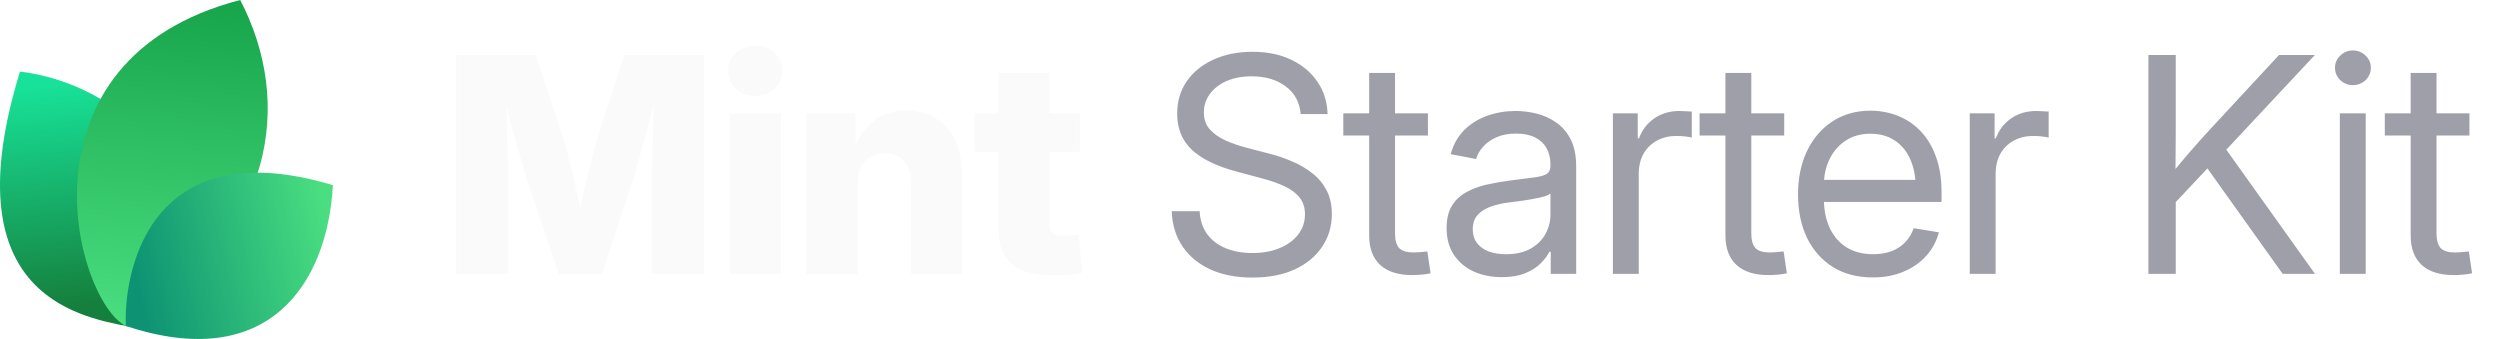
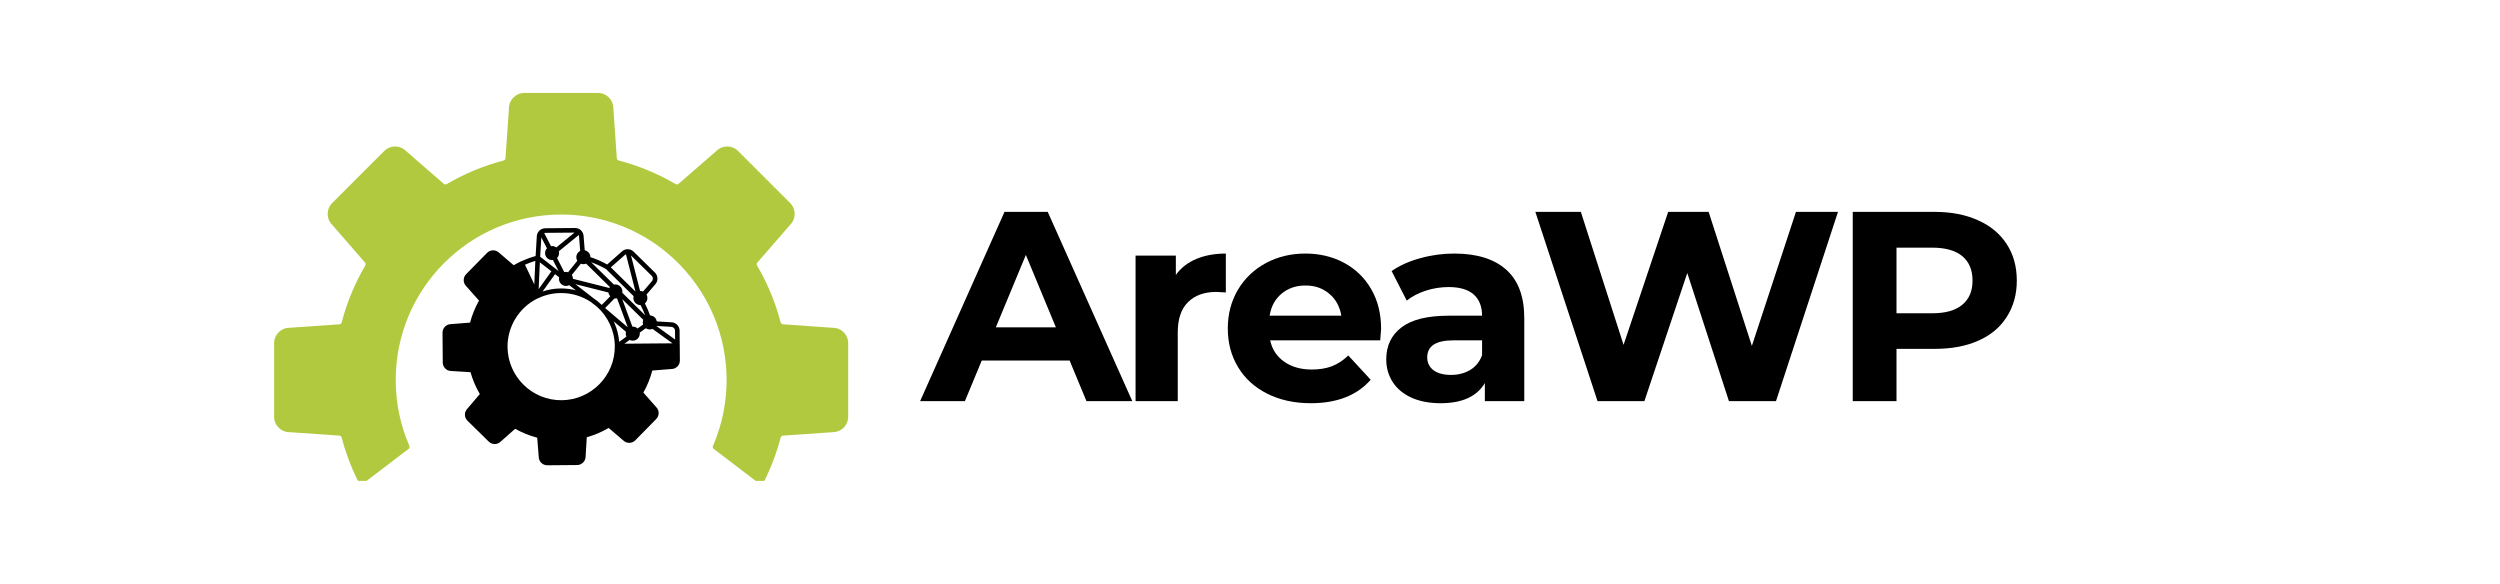
- <svg xmlns="http://www.w3.org/2000/svg" width="177" height="24" viewBox="0 0 177 24" fill="none">
-   <path d="M9.061 23.108C5.268 22.377 -3.391 20.627 1.417 5.064C9.634 6.099 16.973 14.064 9.061 23.108Z" fill="url(#paint0_linear_17557_2145)" />
-   <path d="M8.919 23.094C5.276 21.222 0.784 4.209 17.007 0C20.757 7.193 19.621 16.545 8.919 23.094Z" fill="url(#paint1_linear_17557_2145)" />
-   <path d="M8.914 23.079C8.735 19.882 10.159 9.085 23.57 13.111C23.181 20.123 18.984 26.418 8.914 23.079Z" fill="url(#paint2_linear_17557_2145)" />
-   <path d="M32.301 19.392V3.894H37.938L39.925 9.948C40.036 10.315 40.164 10.787 40.31 11.362C40.462 11.938 40.611 12.552 40.757 13.204C40.91 13.855 41.048 14.483 41.173 15.086C41.305 15.682 41.412 16.192 41.495 16.615H40.695C40.771 16.192 40.871 15.682 40.996 15.086C41.128 14.49 41.267 13.866 41.412 13.214C41.565 12.562 41.714 11.948 41.86 11.373C42.005 10.79 42.133 10.315 42.244 9.948L44.2 3.894H49.848V19.392H46.166V12.704C46.166 12.357 46.173 11.917 46.187 11.383C46.2 10.849 46.214 10.27 46.228 9.646C46.249 9.022 46.266 8.391 46.28 7.753C46.301 7.115 46.311 6.519 46.311 5.964H46.623C46.485 6.561 46.332 7.181 46.166 7.826C45.999 8.471 45.833 9.102 45.666 9.719C45.507 10.336 45.351 10.901 45.198 11.414C45.053 11.928 44.928 12.357 44.824 12.704L42.608 19.392H39.561L37.314 12.704C37.203 12.357 37.072 11.928 36.919 11.414C36.773 10.901 36.614 10.34 36.441 9.729C36.274 9.112 36.104 8.481 35.931 7.836C35.764 7.192 35.608 6.567 35.463 5.964H35.827C35.834 6.512 35.844 7.105 35.858 7.743C35.872 8.374 35.886 9.005 35.9 9.636C35.92 10.26 35.938 10.839 35.952 11.373C35.965 11.907 35.972 12.351 35.972 12.704V19.392H32.301ZM51.668 19.392V8.024H55.288V19.392H51.668ZM53.468 6.786C52.927 6.786 52.473 6.616 52.105 6.276C51.738 5.93 51.554 5.507 51.554 5.007C51.554 4.508 51.738 4.088 52.105 3.749C52.473 3.409 52.927 3.239 53.468 3.239C54.009 3.239 54.463 3.409 54.83 3.749C55.198 4.082 55.382 4.501 55.382 5.007C55.382 5.507 55.198 5.93 54.83 6.276C54.463 6.616 54.009 6.786 53.468 6.786ZM60.708 13.027V19.392H57.088V8.024H60.551L60.593 10.967H60.281C60.593 10.024 61.061 9.268 61.685 8.7C62.309 8.124 63.138 7.836 64.171 7.836C64.975 7.836 65.672 8.017 66.262 8.377C66.851 8.731 67.302 9.234 67.614 9.885C67.933 10.537 68.092 11.307 68.092 12.194V19.392H64.483V12.912C64.483 12.26 64.32 11.754 63.994 11.394C63.675 11.033 63.221 10.853 62.632 10.853C62.25 10.853 61.914 10.936 61.623 11.102C61.332 11.269 61.106 11.515 60.947 11.841C60.787 12.16 60.708 12.555 60.708 13.027ZM76.456 8.024V10.749H69.008V8.024H76.456ZM70.683 5.163H74.292V15.783C74.292 16.102 74.361 16.334 74.5 16.48C74.646 16.625 74.899 16.698 75.259 16.698C75.405 16.698 75.596 16.688 75.831 16.667C76.074 16.646 76.251 16.629 76.362 16.615L76.632 19.309C76.313 19.378 75.963 19.427 75.582 19.455C75.207 19.482 74.836 19.496 74.469 19.496C73.2 19.496 72.25 19.222 71.619 18.674C70.995 18.127 70.683 17.308 70.683 16.22V5.163Z" fill="#FAFAFA" />
-   <path d="M88.667 19.652C87.523 19.652 86.528 19.458 85.682 19.07C84.843 18.681 84.188 18.137 83.716 17.437C83.245 16.736 82.992 15.908 82.957 14.951H84.933C84.968 15.596 85.148 16.14 85.474 16.584C85.8 17.021 86.24 17.354 86.795 17.582C87.35 17.804 87.974 17.915 88.667 17.915C89.388 17.915 90.026 17.801 90.581 17.572C91.143 17.343 91.583 17.024 91.902 16.615C92.228 16.199 92.391 15.717 92.391 15.169C92.391 14.698 92.266 14.306 92.017 13.994C91.767 13.675 91.413 13.408 90.956 13.193C90.498 12.978 89.954 12.787 89.323 12.621L87.502 12.132C86.123 11.765 85.082 11.255 84.382 10.603C83.689 9.944 83.342 9.095 83.342 8.055C83.342 7.174 83.571 6.404 84.028 5.746C84.486 5.087 85.117 4.577 85.921 4.217C86.726 3.849 87.645 3.666 88.678 3.666C89.718 3.666 90.63 3.853 91.413 4.227C92.204 4.602 92.824 5.122 93.275 5.787C93.726 6.446 93.965 7.209 93.993 8.076H92.089C92.013 7.23 91.656 6.574 91.018 6.11C90.387 5.638 89.586 5.403 88.615 5.403C87.95 5.403 87.36 5.513 86.847 5.735C86.341 5.957 85.946 6.262 85.661 6.651C85.377 7.032 85.235 7.469 85.235 7.961C85.235 8.447 85.377 8.849 85.661 9.168C85.946 9.48 86.317 9.74 86.774 9.948C87.232 10.149 87.724 10.319 88.251 10.457L89.884 10.884C90.439 11.023 90.977 11.206 91.496 11.435C92.023 11.657 92.495 11.934 92.911 12.267C93.334 12.593 93.67 12.995 93.92 13.474C94.17 13.945 94.294 14.504 94.294 15.149C94.294 16.015 94.066 16.788 93.608 17.468C93.157 18.148 92.512 18.681 91.673 19.07C90.834 19.458 89.832 19.652 88.667 19.652ZM101.097 8.024V9.594H95.106V8.024H101.097ZM96.937 5.163H98.767V16.521C98.767 17 98.865 17.347 99.059 17.562C99.26 17.77 99.6 17.874 100.078 17.874C100.21 17.874 100.366 17.867 100.546 17.853C100.733 17.832 100.903 17.815 101.056 17.801L101.285 19.351C101.097 19.392 100.886 19.423 100.65 19.444C100.414 19.465 100.189 19.475 99.974 19.475C98.996 19.475 98.244 19.236 97.717 18.758C97.197 18.272 96.937 17.579 96.937 16.677V5.163ZM106.33 19.621C105.595 19.621 104.932 19.489 104.343 19.226C103.754 18.955 103.285 18.564 102.939 18.05C102.592 17.53 102.419 16.896 102.419 16.147C102.419 15.495 102.547 14.965 102.804 14.556C103.06 14.146 103.403 13.828 103.833 13.599C104.263 13.363 104.742 13.186 105.269 13.068C105.796 12.95 106.333 12.857 106.881 12.787C107.574 12.69 108.132 12.617 108.555 12.569C108.978 12.52 109.287 12.441 109.481 12.33C109.675 12.212 109.772 12.014 109.772 11.737V11.654C109.772 11.203 109.679 10.815 109.492 10.489C109.311 10.163 109.041 9.91 108.68 9.729C108.32 9.549 107.872 9.459 107.338 9.459C106.805 9.459 106.34 9.546 105.945 9.719C105.556 9.892 105.241 10.118 104.998 10.395C104.755 10.665 104.593 10.953 104.509 11.258L102.71 10.915C102.897 10.222 103.22 9.65 103.677 9.199C104.135 8.748 104.679 8.412 105.31 8.19C105.941 7.968 106.607 7.857 107.307 7.857C107.8 7.857 108.295 7.92 108.795 8.044C109.301 8.169 109.765 8.381 110.188 8.679C110.611 8.97 110.951 9.369 111.208 9.875C111.464 10.374 111.593 11.005 111.593 11.768V19.392H109.793V17.822H109.7C109.568 18.085 109.363 18.359 109.086 18.643C108.809 18.921 108.444 19.153 107.994 19.34C107.543 19.527 106.988 19.621 106.33 19.621ZM106.621 17.998C107.321 17.998 107.904 17.867 108.368 17.603C108.84 17.333 109.19 16.986 109.419 16.563C109.654 16.133 109.772 15.682 109.772 15.211V13.692C109.703 13.769 109.554 13.841 109.325 13.911C109.096 13.973 108.829 14.032 108.524 14.088C108.226 14.143 107.921 14.192 107.609 14.233C107.304 14.275 107.033 14.309 106.798 14.337C106.354 14.393 105.938 14.49 105.549 14.628C105.168 14.76 104.86 14.954 104.624 15.211C104.388 15.467 104.27 15.811 104.27 16.241C104.27 16.615 104.367 16.934 104.561 17.198C104.762 17.461 105.04 17.662 105.393 17.801C105.747 17.933 106.156 17.998 106.621 17.998ZM114.193 19.392V8.024H115.951V9.792H116.045C116.253 9.209 116.61 8.741 117.116 8.388C117.622 8.034 118.219 7.857 118.905 7.857C119.058 7.857 119.217 7.864 119.384 7.878C119.55 7.885 119.682 7.892 119.779 7.899V9.74C119.716 9.719 119.578 9.695 119.363 9.667C119.155 9.639 118.922 9.625 118.666 9.625C118.174 9.625 117.726 9.733 117.324 9.948C116.922 10.163 116.603 10.471 116.367 10.874C116.138 11.276 116.024 11.758 116.024 12.319V19.392H114.193ZM126.322 8.024V9.594H120.33V8.024H126.322ZM122.161 5.163H123.992V16.521C123.992 17 124.089 17.347 124.283 17.562C124.484 17.77 124.824 17.874 125.302 17.874C125.434 17.874 125.59 17.867 125.77 17.853C125.958 17.832 126.127 17.815 126.28 17.801L126.509 19.351C126.322 19.392 126.11 19.423 125.874 19.444C125.639 19.465 125.413 19.475 125.198 19.475C124.221 19.475 123.468 19.236 122.941 18.758C122.421 18.272 122.161 17.579 122.161 16.677V5.163ZM132.604 19.642C131.502 19.642 130.555 19.396 129.765 18.903C128.974 18.404 128.364 17.714 127.934 16.834C127.511 15.946 127.3 14.927 127.3 13.775C127.3 12.611 127.511 11.584 127.934 10.697C128.364 9.802 128.964 9.102 129.734 8.596C130.51 8.089 131.408 7.836 132.428 7.836C133.1 7.836 133.738 7.954 134.341 8.19C134.952 8.426 135.489 8.783 135.954 9.261C136.425 9.74 136.793 10.343 137.056 11.071C137.327 11.792 137.462 12.645 137.462 13.63V14.296H128.433V12.735H136.463L135.631 13.297C135.631 12.541 135.506 11.876 135.257 11.3C135.007 10.725 134.643 10.277 134.165 9.958C133.686 9.632 133.107 9.469 132.428 9.469C131.748 9.469 131.162 9.632 130.67 9.958C130.177 10.284 129.796 10.725 129.526 11.279C129.262 11.827 129.13 12.441 129.13 13.12V14.046C129.13 14.864 129.273 15.572 129.557 16.168C129.841 16.757 130.243 17.211 130.763 17.53C131.283 17.842 131.901 17.998 132.615 17.998C133.093 17.998 133.523 17.929 133.905 17.79C134.293 17.645 134.619 17.433 134.882 17.156C135.153 16.879 135.354 16.546 135.486 16.157L137.275 16.449C137.108 17.08 136.81 17.634 136.38 18.113C135.95 18.591 135.413 18.966 134.768 19.236C134.123 19.507 133.402 19.642 132.604 19.642ZM139.459 19.392V8.024H141.217V9.792H141.311C141.519 9.209 141.876 8.741 142.382 8.388C142.888 8.034 143.485 7.857 144.171 7.857C144.324 7.857 144.483 7.864 144.649 7.878C144.816 7.885 144.948 7.892 145.045 7.899V9.74C144.982 9.719 144.844 9.695 144.629 9.667C144.421 9.639 144.188 9.625 143.932 9.625C143.439 9.625 142.992 9.733 142.59 9.948C142.188 10.163 141.869 10.471 141.633 10.874C141.404 11.276 141.29 11.758 141.29 12.319V19.392H139.459ZM153.429 14.961V12.715C153.783 12.257 154.136 11.82 154.49 11.404C154.844 10.981 155.204 10.565 155.572 10.156C155.939 9.74 156.314 9.327 156.695 8.918L161.355 3.894H163.893L157.277 10.967H157.184L153.429 14.961ZM152.108 19.392V3.894H154.043V9.241L154.022 12.559L154.043 13.505V19.392H152.108ZM161.615 19.392L155.967 11.477L157.173 9.969L163.903 19.392H161.615ZM165.661 19.392V8.024H167.492V19.392H165.661ZM166.587 6.027C166.24 6.027 165.942 5.909 165.692 5.673C165.443 5.43 165.318 5.139 165.318 4.799C165.318 4.459 165.443 4.172 165.692 3.936C165.942 3.693 166.24 3.572 166.587 3.572C166.934 3.572 167.232 3.693 167.482 3.936C167.731 4.172 167.856 4.459 167.856 4.799C167.856 5.139 167.731 5.43 167.482 5.673C167.232 5.909 166.934 6.027 166.587 6.027ZM174.836 8.024V9.594H168.844V8.024H174.836ZM170.675 5.163H172.506V16.521C172.506 17 172.603 17.347 172.797 17.562C172.998 17.77 173.338 17.874 173.816 17.874C173.948 17.874 174.104 17.867 174.284 17.853C174.472 17.832 174.641 17.815 174.794 17.801L175.023 19.351C174.836 19.392 174.624 19.423 174.388 19.444C174.153 19.465 173.927 19.475 173.712 19.475C172.735 19.475 171.982 19.236 171.455 18.758C170.935 18.272 170.675 17.579 170.675 16.677V5.163Z" fill="#9F9FA9" />
+ <svg xmlns="http://www.w3.org/2000/svg" width="300" zoomAndPan="magnify" viewBox="0 0 224.88 52.5" height="70" preserveAspectRatio="xMidYMid meet" version="1.0">
  <defs>
-     <linearGradient id="paint0_linear_17557_2145" x1="3.776" y1="5.916" x2="5.232" y2="21.559" gradientUnits="userSpaceOnUse">
-       <stop stop-color="#18E299" />
-       <stop offset="1" stop-color="#15803D" />
-     </linearGradient>
-     <linearGradient id="paint1_linear_17557_2145" x1="12.171" y1="-0.718" x2="10.19" y2="22.983" gradientUnits="userSpaceOnUse">
-       <stop stop-color="#16A34A" />
-       <stop offset="1" stop-color="#4ADE80" />
-     </linearGradient>
-     <linearGradient id="paint2_linear_17557_2145" x1="23.133" y1="15.353" x2="9.338" y2="18.52" gradientUnits="userSpaceOnUse">
-       <stop stop-color="#4ADE80" />
-       <stop offset="1" stop-color="#0D9373" />
-     </linearGradient>
+     <g />
+     <clipPath id="0dfc8c3705">
+       <path d="M 24.277 8.367 L 76.285 8.367 L 76.285 43.281 L 24.277 43.281 Z M 24.277 8.367 " clip-rule="nonzero" />
+     </clipPath>
+     <clipPath id="9417f9e06b">
+       <path d="M 39.762 20.34 L 61.305 20.34 L 61.305 41.883 L 39.762 41.883 Z M 39.762 20.34 " clip-rule="nonzero" />
+     </clipPath>
  </defs>
+   <g clip-path="url(#0dfc8c3705)">
+     <path fill="#b0c93e" d="M 76.277 30.879 L 76.277 37.52 C 76.277 38.277 75.664 38.891 74.906 38.895 C 74.902 38.895 74.898 38.895 74.895 38.895 L 70.402 39.207 C 70.305 39.215 70.223 39.285 70.199 39.379 C 69.824 40.809 69.297 42.18 68.641 43.469 C 68.641 43.469 68.637 43.469 68.637 43.469 C 68.574 43.594 68.414 43.629 68.305 43.547 L 64.176 40.402 C 64.094 40.34 64.062 40.227 64.105 40.133 C 64.34 39.598 64.539 39.043 64.711 38.477 C 64.93 37.75 65.09 37 65.195 36.23 C 65.258 35.773 65.301 35.305 65.32 34.832 C 65.328 34.621 65.336 34.41 65.336 34.199 C 65.336 33.789 65.316 33.387 65.285 32.984 C 64.934 28.625 62.703 24.797 59.406 22.305 C 56.914 20.422 53.809 19.309 50.445 19.309 C 42.219 19.309 35.555 25.973 35.555 34.199 C 35.555 36.309 35.992 38.316 36.785 40.133 C 36.824 40.227 36.797 40.34 36.715 40.402 L 36.324 40.695 L 32.586 43.543 C 32.477 43.629 32.312 43.594 32.25 43.469 C 32.242 43.453 32.234 43.438 32.227 43.422 C 32.215 43.402 32.207 43.383 32.195 43.363 C 31.871 42.715 31.578 42.047 31.32 41.363 C 31.078 40.715 30.867 40.055 30.691 39.379 C 30.668 39.285 30.586 39.215 30.488 39.207 L 25.996 38.895 C 25.992 38.895 25.988 38.895 25.984 38.895 C 25.227 38.891 24.613 38.277 24.613 37.52 L 24.613 30.879 C 24.613 30.121 25.227 29.504 25.984 29.504 C 25.988 29.504 25.992 29.5 25.996 29.5 L 30.488 29.188 C 30.586 29.18 30.668 29.113 30.691 29.02 C 31.168 27.199 31.887 25.477 32.816 23.895 C 32.863 23.809 32.855 23.703 32.793 23.633 L 29.836 20.23 C 29.832 20.227 29.832 20.227 29.828 20.223 C 29.293 19.684 29.297 18.816 29.832 18.281 L 32.691 15.418 L 34.527 13.586 C 35.062 13.051 35.93 13.047 36.469 13.582 C 36.473 13.582 36.473 13.586 36.477 13.59 L 39.879 16.543 C 39.949 16.609 40.055 16.617 40.141 16.57 C 41.727 15.641 43.445 14.922 45.266 14.445 C 45.359 14.422 45.426 14.34 45.434 14.242 L 45.746 9.75 C 45.746 9.746 45.746 9.742 45.746 9.738 C 45.75 8.98 46.367 8.367 47.125 8.367 L 53.766 8.367 C 54.523 8.367 55.137 8.98 55.141 9.738 C 55.141 9.742 55.141 9.746 55.141 9.75 L 55.453 14.242 C 55.461 14.34 55.531 14.422 55.625 14.445 C 57.445 14.922 59.164 15.641 60.75 16.57 C 60.832 16.617 60.938 16.609 61.012 16.543 L 61.586 16.047 L 64.41 13.59 C 64.414 13.586 64.418 13.582 64.418 13.582 C 64.957 13.047 65.828 13.051 66.363 13.586 L 71.059 18.281 C 71.594 18.816 71.594 19.684 71.062 20.223 C 71.059 20.227 71.055 20.227 71.055 20.23 L 68.098 23.633 C 68.035 23.703 68.023 23.809 68.074 23.895 C 68.875 25.262 69.523 26.734 69.988 28.281 C 70.062 28.523 70.133 28.77 70.199 29.02 C 70.223 29.113 70.305 29.18 70.402 29.188 L 71.066 29.234 L 73.285 29.391 L 74.895 29.5 C 74.898 29.5 74.902 29.504 74.906 29.504 C 75.664 29.504 76.277 30.121 76.277 30.879 " fill-opacity="1" fill-rule="nonzero" />
+   </g>
+   <g clip-path="url(#9417f9e06b)">
+     <path fill="#000000" d="M 58.598 25.324 C 58.594 25.324 58.594 25.328 58.59 25.332 L 57.816 26.238 C 57.73 26.203 57.637 26.188 57.547 26.191 L 56.73 22.992 L 58.594 24.824 C 58.73 24.961 58.734 25.184 58.598 25.324 Z M 58 28.367 L 55.945 26.348 C 55.98 26.148 55.922 25.934 55.766 25.781 C 55.609 25.629 55.395 25.57 55.195 25.613 L 53.145 23.602 C 53.609 23.766 54.059 23.973 54.488 24.223 L 56.965 26.652 C 56.906 26.867 56.961 27.109 57.129 27.273 C 57.258 27.398 57.426 27.461 57.59 27.457 C 57.746 27.75 57.883 28.055 58 28.367 Z M 60.336 29.418 C 60.531 29.414 60.691 29.57 60.691 29.766 L 60.699 30.559 L 59.008 29.336 L 60.324 29.414 C 60.328 29.418 60.332 29.418 60.336 29.418 Z M 56.137 30.934 L 56.609 30.594 C 56.848 30.711 57.145 30.672 57.34 30.469 C 57.484 30.324 57.543 30.125 57.516 29.938 L 58.062 29.539 C 58.242 29.664 58.473 29.684 58.668 29.602 L 60.465 30.898 Z M 55.258 29.117 C 55.227 29.051 55.195 28.98 55.164 28.914 L 56.281 29.867 C 56.242 30.008 56.254 30.16 56.316 30.297 L 55.668 30.766 C 55.621 30.195 55.484 29.645 55.258 29.117 Z M 50.488 36.02 C 47.828 36.043 45.645 33.898 45.617 31.234 C 45.602 29.422 46.617 27.738 48.223 26.906 C 48.258 26.898 48.293 26.883 48.32 26.855 C 48.324 26.855 48.324 26.855 48.328 26.852 C 48.348 26.848 48.363 26.844 48.383 26.836 C 49.016 26.535 49.695 26.379 50.402 26.375 C 51.41 26.363 52.344 26.664 53.125 27.184 L 53.676 27.613 C 54.645 28.488 55.262 29.75 55.273 31.152 C 55.297 33.812 53.152 35.996 50.488 36.02 Z M 48.527 23.609 L 49.566 24.418 L 48.418 26.02 Z M 47.188 23.824 C 47.492 23.688 47.805 23.574 48.121 23.477 L 48.027 25.594 Z M 50.262 24.957 C 50.215 25.164 50.27 25.391 50.434 25.551 C 50.633 25.75 50.93 25.785 51.168 25.664 L 51.766 26.129 C 51.32 26.012 50.867 25.957 50.398 25.961 C 49.84 25.965 49.293 26.059 48.773 26.234 L 49.895 24.672 Z M 48.66 21.363 L 49.164 22.348 C 48.934 22.598 48.941 22.984 49.184 23.227 C 49.328 23.367 49.52 23.426 49.703 23.402 L 50.215 24.398 L 48.555 23.105 Z M 48.918 20.969 C 48.949 20.961 48.98 20.957 49.012 20.957 L 51.645 20.934 L 50.008 22.27 C 49.867 22.164 49.691 22.125 49.527 22.152 Z M 52.055 21.281 C 52.055 21.285 52.055 21.289 52.055 21.293 L 52.156 22.582 C 52.098 22.609 52.039 22.652 51.992 22.703 C 51.785 22.91 51.754 23.227 51.898 23.469 L 51.07 24.5 C 50.957 24.465 50.84 24.461 50.723 24.488 L 50.074 23.223 L 50.078 23.219 C 50.238 23.055 50.293 22.82 50.238 22.613 L 52.027 21.152 C 52.043 21.191 52.055 21.234 52.055 21.281 Z M 54.699 26.324 C 54.715 26.445 54.77 26.566 54.863 26.664 L 54.098 27.441 C 53.863 27.215 53.609 27.008 53.336 26.828 L 51.723 25.574 Z M 55.246 26.859 C 55.32 26.867 55.398 26.863 55.473 26.848 L 56.438 29.457 L 54.402 27.723 Z M 52.215 23.734 C 52.367 23.793 52.535 23.789 52.688 23.727 L 54.832 25.836 C 54.809 25.859 54.793 25.891 54.773 25.918 L 51.508 25.094 C 51.508 24.973 51.473 24.852 51.402 24.746 Z M 57.82 29.207 L 57.324 29.566 C 57.191 29.441 57.02 29.387 56.852 29.395 L 55.941 26.922 L 57.836 28.785 C 57.781 28.918 57.777 29.07 57.82 29.207 Z M 54.914 24.062 L 56.168 22.957 C 56.172 22.953 56.176 22.949 56.18 22.945 C 56.207 22.918 56.238 22.895 56.273 22.875 L 57.133 26.242 Z M 56.438 22.43 C 56.43 22.43 56.418 22.43 56.406 22.43 C 56.219 22.434 56.031 22.508 55.891 22.652 L 54.586 23.805 C 54.105 23.531 53.598 23.312 53.074 23.141 C 53.074 22.977 53.012 22.816 52.887 22.695 C 52.793 22.605 52.684 22.547 52.566 22.523 L 52.465 21.27 C 52.461 21.047 52.359 20.844 52.203 20.707 C 52.199 20.703 52.191 20.695 52.184 20.691 C 52.051 20.582 51.879 20.52 51.695 20.52 L 49.008 20.543 C 48.82 20.547 48.652 20.613 48.52 20.723 C 48.512 20.73 48.508 20.734 48.5 20.742 C 48.348 20.883 48.25 21.082 48.25 21.309 L 48.145 23.043 C 47.711 23.164 47.285 23.32 46.875 23.512 C 46.855 23.516 46.84 23.52 46.82 23.527 C 46.602 23.633 46.383 23.746 46.172 23.871 L 44.852 22.742 C 44.551 22.453 44.07 22.457 43.777 22.758 L 41.891 24.676 C 41.598 24.973 41.602 25.453 41.895 25.75 L 43.051 27.051 C 42.699 27.68 42.43 28.344 42.246 29.035 L 40.516 29.172 C 40.098 29.18 39.762 29.527 39.766 29.945 L 39.789 32.633 C 39.793 33.051 40.133 33.391 40.551 33.391 L 42.285 33.496 C 42.48 34.184 42.762 34.848 43.125 35.465 L 41.996 36.789 C 41.707 37.09 41.711 37.57 42.012 37.863 L 43.93 39.746 C 44.227 40.039 44.707 40.039 45.004 39.742 L 46.305 38.59 C 46.934 38.941 47.598 39.211 48.289 39.395 L 48.426 41.125 C 48.434 41.543 48.781 41.879 49.199 41.875 L 51.887 41.852 C 52.305 41.848 52.645 41.504 52.645 41.086 L 52.75 39.352 C 53.438 39.16 54.102 38.879 54.719 38.516 L 56.043 39.645 C 56.344 39.934 56.824 39.926 57.117 39.629 L 59 37.711 C 59.293 37.41 59.293 36.93 58.996 36.637 L 57.844 35.332 C 58.195 34.707 58.465 34.043 58.648 33.348 L 60.379 33.211 C 60.797 33.203 61.133 32.859 61.129 32.441 L 61.117 31.105 L 61.117 31.098 L 61.113 30.961 L 61.105 29.762 C 61.102 29.344 60.758 29.004 60.34 29.004 L 59.047 28.926 C 59.027 28.793 58.969 28.668 58.867 28.566 C 58.75 28.453 58.598 28.391 58.445 28.387 C 58.316 28.016 58.16 27.656 57.98 27.309 C 57.996 27.297 58.008 27.281 58.023 27.266 C 58.227 27.062 58.258 26.754 58.125 26.512 L 58.898 25.605 C 59.188 25.305 59.18 24.824 58.883 24.531 L 56.965 22.648 C 56.816 22.504 56.629 22.43 56.438 22.43 " fill-opacity="1" fill-rule="nonzero" />
+   </g>
+   <g fill="#000000" fill-opacity="1">
+     <g transform="translate(82.97043, 36.10087)">
+       <g>
+         <path d="M 13.234 -3.656 L 5.328 -3.656 L 3.812 0 L -0.219 0 L 7.375 -17.031 L 11.266 -17.031 L 18.875 0 L 14.75 0 Z M 12 -6.641 L 9.297 -13.156 L 6.594 -6.641 Z M 12 -6.641 " />
+       </g>
+     </g>
+   </g>
+   <g fill="#000000" fill-opacity="1">
+     <g transform="translate(100.3909, 36.10087)">
+       <g>
+         <path d="M 5.375 -11.359 C 5.832 -11.992 6.445 -12.473 7.219 -12.797 C 7.988 -13.117 8.875 -13.281 9.875 -13.281 L 9.875 -9.781 C 9.457 -9.812 9.176 -9.828 9.031 -9.828 C 7.938 -9.828 7.082 -9.52 6.469 -8.906 C 5.852 -8.301 5.547 -7.391 5.547 -6.172 L 5.547 0 L 1.75 0 L 1.75 -13.094 L 5.375 -13.094 Z M 5.375 -11.359 " />
+       </g>
+     </g>
+   </g>
+   <g fill="#000000" fill-opacity="1">
+     <g transform="translate(109.6607, 36.10087)">
+       <g>
+         <path d="M 14.578 -6.5 C 14.578 -6.445 14.551 -6.102 14.5 -5.469 L 4.594 -5.469 C 4.77 -4.656 5.191 -4.016 5.859 -3.547 C 6.523 -3.078 7.352 -2.844 8.344 -2.844 C 9.02 -2.844 9.625 -2.941 10.156 -3.141 C 10.688 -3.348 11.176 -3.672 11.625 -4.109 L 13.641 -1.922 C 12.41 -0.516 10.613 0.188 8.25 0.188 C 6.77 0.188 5.461 -0.098 4.328 -0.672 C 3.191 -1.242 2.316 -2.039 1.703 -3.062 C 1.086 -4.082 0.781 -5.242 0.781 -6.547 C 0.781 -7.828 1.082 -8.984 1.688 -10.016 C 2.301 -11.047 3.141 -11.848 4.203 -12.422 C 5.266 -12.992 6.453 -13.281 7.766 -13.281 C 9.047 -13.281 10.203 -13.004 11.234 -12.453 C 12.273 -11.898 13.094 -11.109 13.688 -10.078 C 14.281 -9.055 14.578 -7.863 14.578 -6.5 Z M 7.781 -10.406 C 6.926 -10.406 6.207 -10.16 5.625 -9.672 C 5.039 -9.191 4.68 -8.531 4.547 -7.688 L 11 -7.688 C 10.863 -8.508 10.504 -9.164 9.922 -9.656 C 9.336 -10.156 8.625 -10.406 7.781 -10.406 Z M 7.781 -10.406 " />
+       </g>
+     </g>
+   </g>
+   <g fill="#000000" fill-opacity="1">
+     <g transform="translate(123.7965, 36.10087)">
+       <g>
+         <path d="M 7.031 -13.281 C 9.062 -13.281 10.617 -12.797 11.703 -11.828 C 12.785 -10.867 13.328 -9.414 13.328 -7.469 L 13.328 0 L 9.781 0 L 9.781 -1.625 C 9.062 -0.414 7.734 0.188 5.797 0.188 C 4.785 0.188 3.91 0.02 3.172 -0.312 C 2.43 -0.656 1.867 -1.125 1.484 -1.719 C 1.098 -2.32 0.906 -3.004 0.906 -3.766 C 0.906 -4.984 1.363 -5.941 2.281 -6.641 C 3.195 -7.336 4.609 -7.688 6.516 -7.688 L 9.531 -7.688 C 9.531 -8.508 9.281 -9.145 8.781 -9.594 C 8.281 -10.039 7.523 -10.266 6.516 -10.266 C 5.816 -10.266 5.129 -10.156 4.453 -9.938 C 3.785 -9.719 3.219 -9.422 2.75 -9.047 L 1.391 -11.703 C 2.098 -12.203 2.953 -12.586 3.953 -12.859 C 4.953 -13.141 5.977 -13.281 7.031 -13.281 Z M 6.734 -2.359 C 7.391 -2.359 7.969 -2.508 8.469 -2.812 C 8.969 -3.113 9.32 -3.555 9.531 -4.141 L 9.531 -5.469 L 6.938 -5.469 C 5.375 -5.469 4.594 -4.957 4.594 -3.938 C 4.594 -3.457 4.781 -3.07 5.156 -2.781 C 5.539 -2.5 6.066 -2.359 6.734 -2.359 Z M 6.734 -2.359 " />
+       </g>
+     </g>
+   </g>
+   <g fill="#000000" fill-opacity="1">
+     <g transform="translate(137.5918, 36.10087)">
+       <g>
+         <path d="M 27.766 -17.031 L 22.188 0 L 17.953 0 L 14.203 -11.531 L 10.344 0 L 6.125 0 L 0.531 -17.031 L 4.625 -17.031 L 8.469 -5.062 L 12.484 -17.031 L 16.125 -17.031 L 20.016 -4.969 L 23.984 -17.031 Z M 27.766 -17.031 " />
+       </g>
+     </g>
+   </g>
+   <g fill="#000000" fill-opacity="1">
+     <g transform="translate(164.6715, 36.10087)">
+       <g>
+         <path d="M 9.391 -17.031 C 10.898 -17.031 12.207 -16.773 13.312 -16.266 C 14.426 -15.766 15.281 -15.051 15.875 -14.125 C 16.477 -13.207 16.781 -12.113 16.781 -10.844 C 16.781 -9.602 16.477 -8.516 15.875 -7.578 C 15.281 -6.641 14.426 -5.926 13.312 -5.438 C 12.207 -4.945 10.898 -4.703 9.391 -4.703 L 5.953 -4.703 L 5.953 0 L 2.016 0 L 2.016 -17.031 Z M 9.172 -7.906 C 10.359 -7.906 11.258 -8.16 11.875 -8.672 C 12.488 -9.18 12.797 -9.906 12.797 -10.844 C 12.797 -11.801 12.488 -12.535 11.875 -13.047 C 11.258 -13.555 10.359 -13.812 9.172 -13.812 L 5.953 -13.812 L 5.953 -7.906 Z M 9.172 -7.906 " />
+       </g>
+     </g>
+   </g>
</svg>
